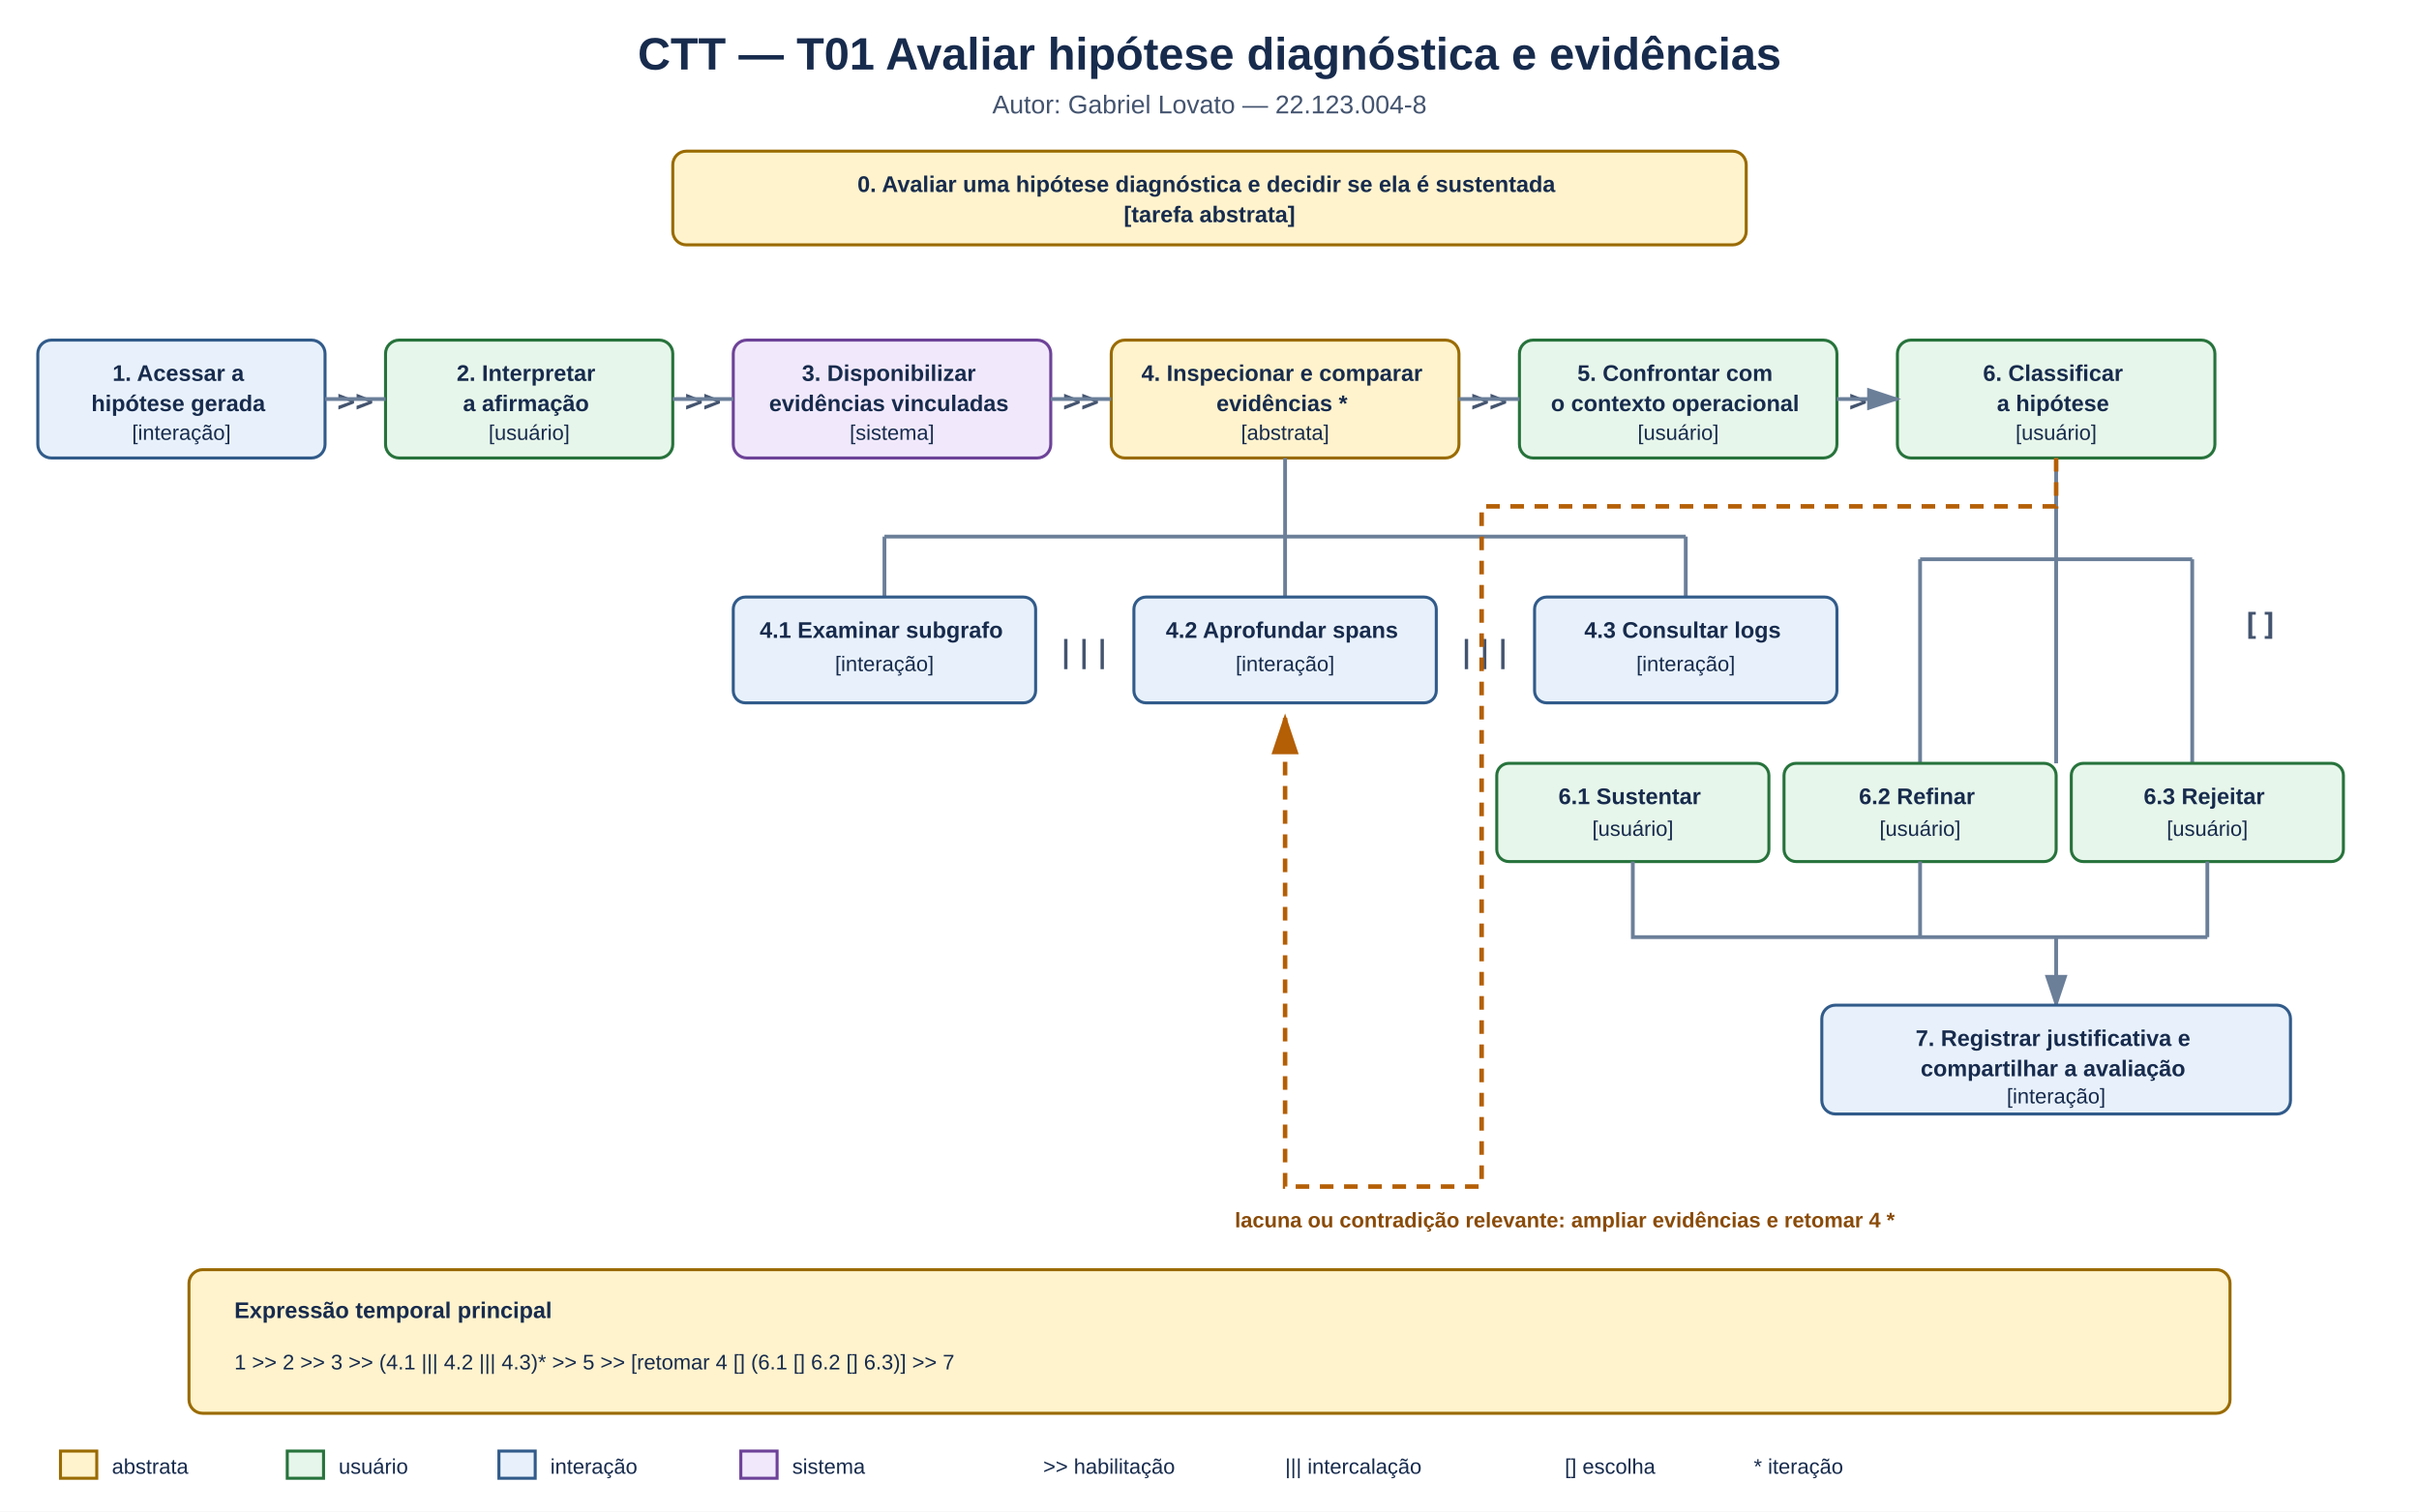
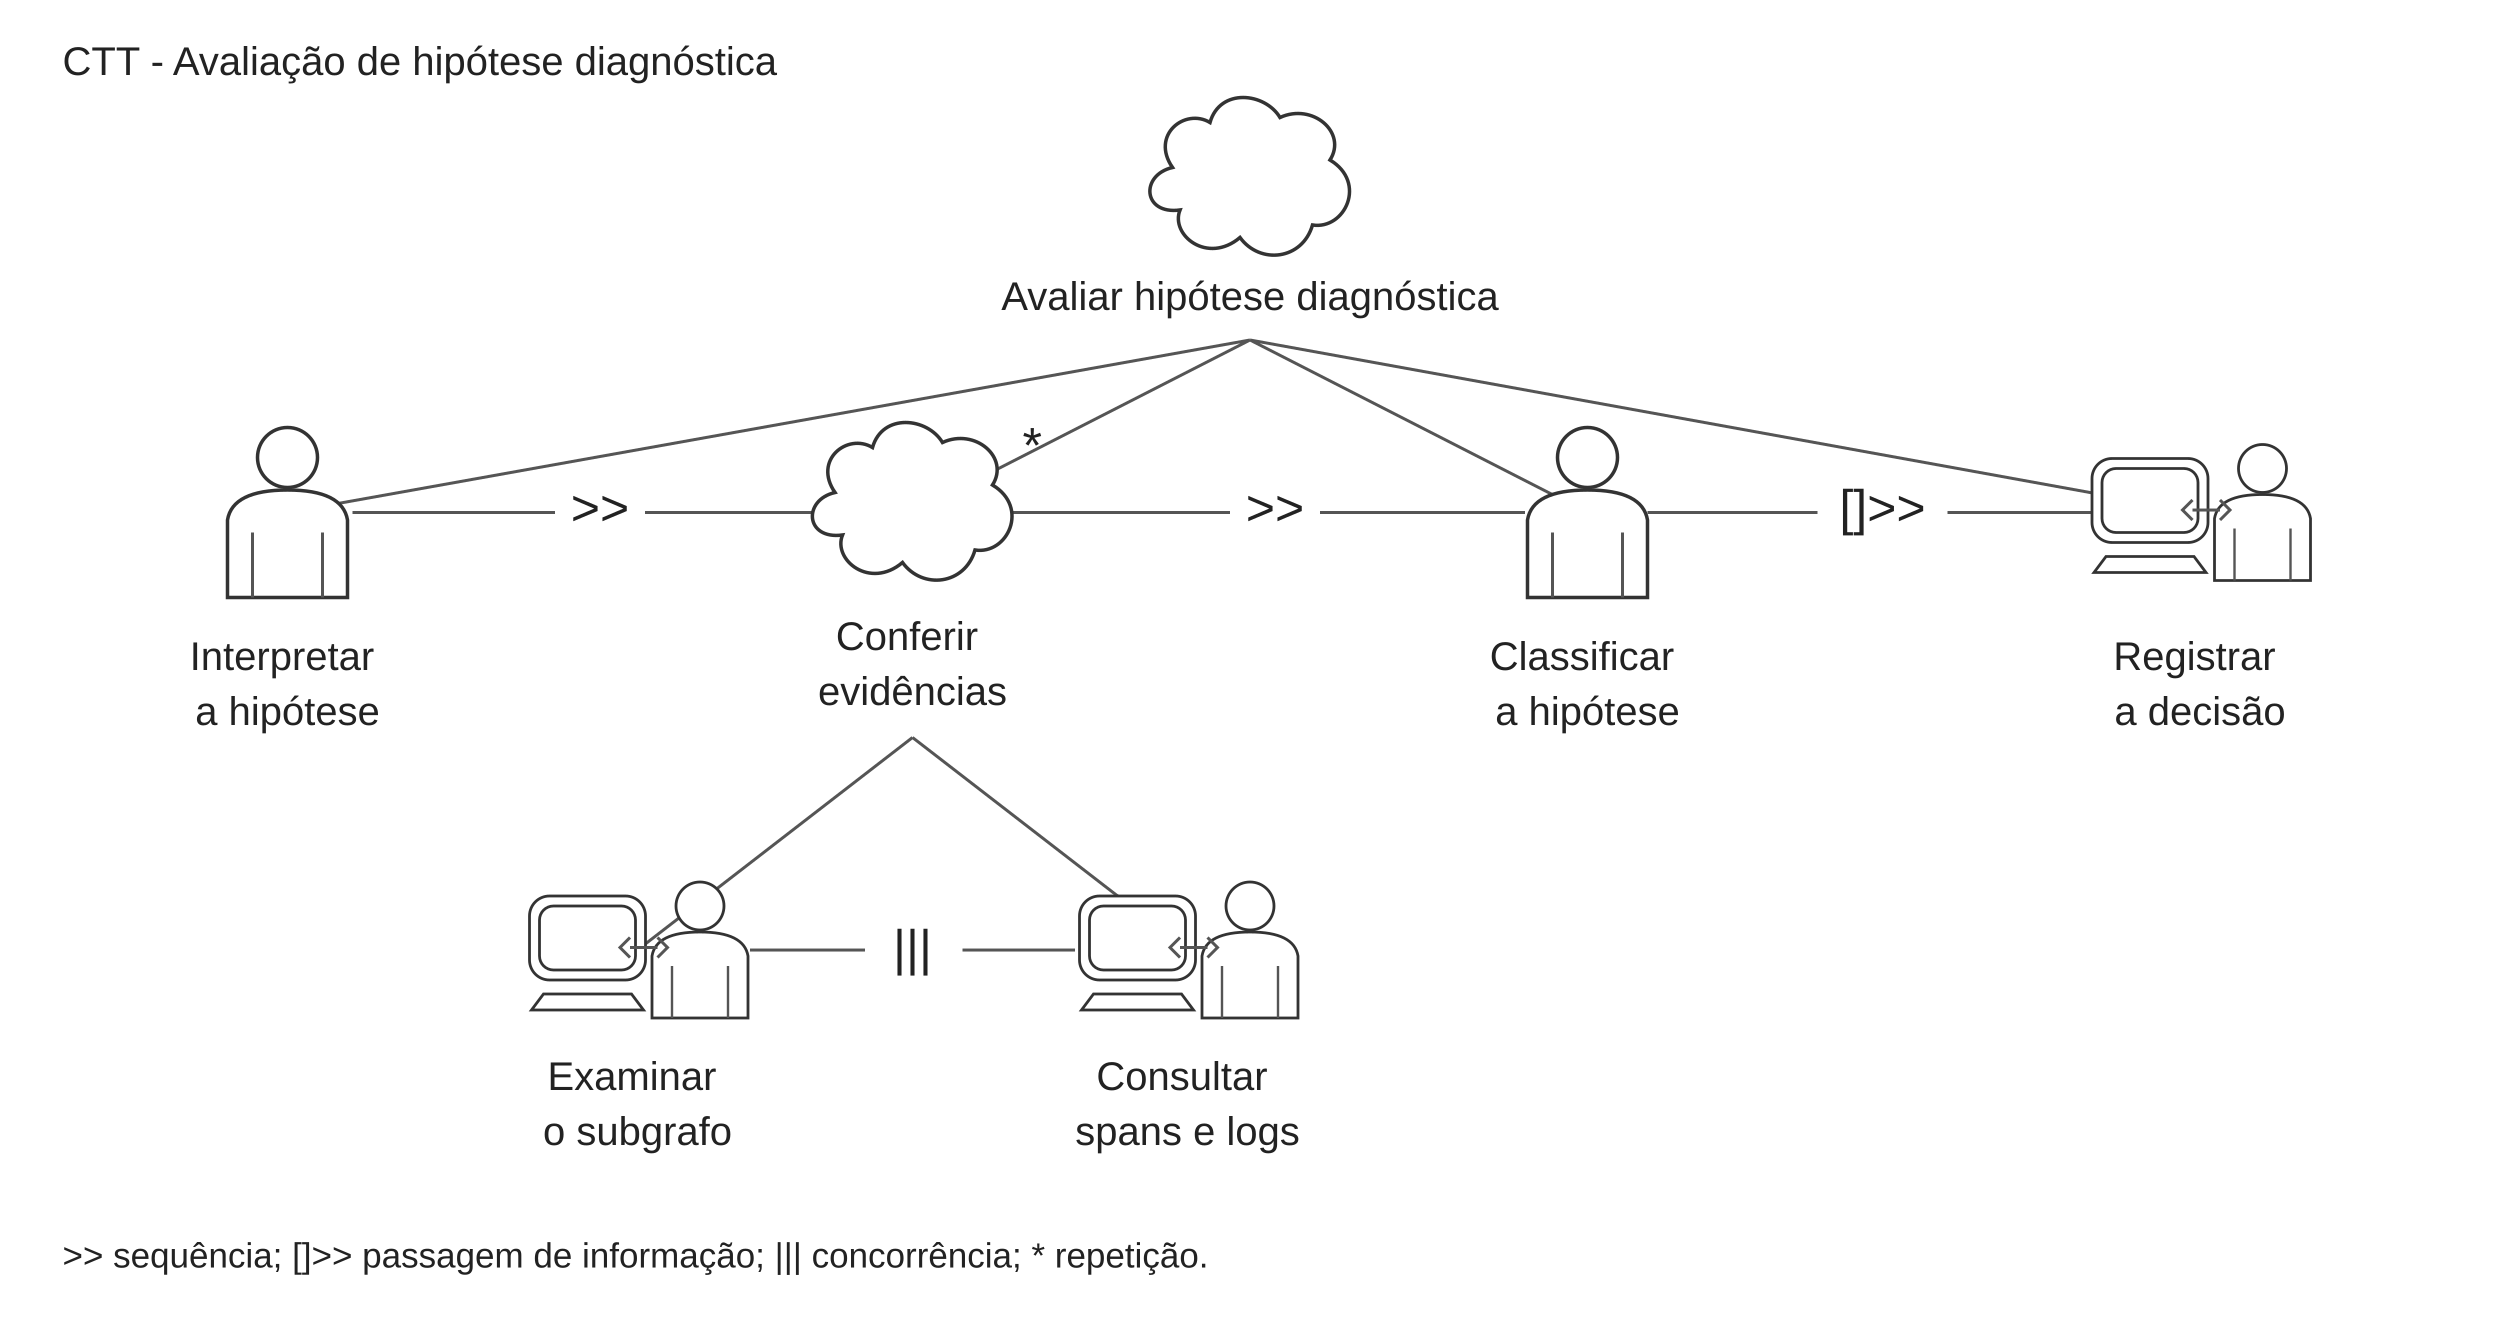
- <svg xmlns="http://www.w3.org/2000/svg" width="1600" height="1000" viewBox="0 0 1600 1000" role="img" aria-labelledby="title desc">
+ <svg xmlns="http://www.w3.org/2000/svg" width="1000" height="530" viewBox="0 0 1000 530" role="img" aria-labelledby="title">
  <defs>
-     <style>
-       .title{font:700 30px Arial,sans-serif;fill:#172b4d}.subtitle{font:400 17px Arial,sans-serif;fill:#44546f}
-       .abstract{fill:#fff3cd;stroke:#9a6b00;stroke-width:2}.user{fill:#e7f6ea;stroke:#27733c;stroke-width:2}.interaction{fill:#e8f1fb;stroke:#315b8a;stroke-width:2}.system{fill:#f1e9fb;stroke:#6d4298;stroke-width:2}
-       .nodeText{font:600 15px Arial,sans-serif;fill:#172b4d}.small{font:400 14px Arial,sans-serif;fill:#172b4d}.op{font:700 20px Consolas,monospace;fill:#44546f}
-       .edge{fill:none;stroke:#6b7f99;stroke-width:2.5}.loop{fill:none;stroke:#b45f06;stroke-width:3;stroke-dasharray:9 7}.condition{font:600 14px Arial,sans-serif;fill:#8a4b08}
-       .legend{font:400 14px Arial,sans-serif;fill:#172b4d}
-     </style>
-     <marker id="arrow" markerWidth="10" markerHeight="10" refX="8" refY="3" orient="auto">
-       <path d="M0,0 L0,6 L9,3 z" fill="#6b7f99" />
-     </marker>
-     <marker id="loopArrow" markerWidth="10" markerHeight="10" refX="8" refY="3" orient="auto">
-       <path d="M0,0 L0,6 L9,3 z" fill="#b45f06" />
-     </marker>
+     <style>text{font:16px Arial,sans-serif;fill:#222}.symbol{fill:white;stroke:#333;stroke-width:1.4}.line{fill:none;stroke:#555;stroke-width:1.2}.op{font:20px Arial,sans-serif}</style>
+     <g id="abstract">
+       <path class="symbol" d="M-31 -8 C-40 -21 -26 -32 -16 -26 C-12 -40 6 -38 12 -28 C25 -34 39 -22 32 -11 C47 -2 38 17 25 15 C21 29 4 31 -4 20 C-17 31 -32 19 -28 9 C-43 11 -44 -5 -31 -8 Z" />
+     </g>
+     <g id="user">
+       <circle class="symbol" cx="0" cy="-22" r="12" />
+       <path class="symbol" d="M-24 34 V3 Q-22 -9 0 -9 Q22 -9 24 3 V34 Z" />
+       <path class="line" d="M-14 8 V34 M14 8 V34" />
+     </g>
+     <g id="computer">
+       <rect class="symbol" x="-29" y="-27" width="58" height="42" rx="10" />
+       <rect class="symbol" x="-24" y="-22" width="48" height="32" rx="7" />
+       <path class="symbol" d="M-22 22 H22 L28 30 H-28 Z" />
+     </g>
+     <g id="interaction">
+       <use href="#computer" transform="translate(-20 0) scale(.8)" />
+       <use href="#user" transform="translate(25 0) scale(.8)" />
+       <path class="line" d="M-3 -1 H8 M-3 -5 L-7 -1 L-3 3 M8 -5 L12 -1 L8 3" />
+     </g>
  </defs>
-   <rect width="1600" height="1000" fill="#ffffff" />
-   <text class="title" x="800" y="46" text-anchor="middle">CTT — T01 Avaliar hipótese diagnóstica e evidências</text>
-   <text class="subtitle" x="800" y="75" text-anchor="middle">Autor: Gabriel Lovato — 22.123.004-8</text>
-   <rect class="abstract" x="445" y="100" width="710" height="62" rx="9" />
-   <text class="nodeText" x="800" y="127" text-anchor="middle">
-     <tspan x="800">0. Avaliar uma hipótese diagnóstica e decidir se ela é sustentada</tspan>
-     <tspan x="800" dy="20">[tarefa abstrata]</tspan>
+   <rect width="1000" height="530" fill="white" />
+   <text x="25" y="30">CTT - Avaliação de hipótese diagnóstica</text>
+   <path class="line" d="M500 136 L115 205 M500 136 L365 205 M500 136 L635 205 M500 136 L880 205" />
+   <use href="#abstract" x="500" y="75" />
+   <text x="500" y="124" text-anchor="middle">Avaliar hipótese diagnóstica</text>
+   <path class="line" d="M141 205 H330 M401 205 H610 M659 205 H838" />
+   <rect x="222" y="189" width="36" height="28" fill="white" />
+   <text class="op" x="240" y="210" text-anchor="middle">&gt;&gt;</text>
+   <rect x="492" y="189" width="36" height="28" fill="white" />
+   <text class="op" x="510" y="210" text-anchor="middle">&gt;&gt;</text>
+   <rect x="727" y="189" width="52" height="28" fill="white" />
+   <text class="op" x="753" y="210" text-anchor="middle">[]&gt;&gt;</text>
+   <use href="#user" x="115" y="205" />
+   <text x="115" y="268" text-anchor="middle">
+     <tspan x="115">Interpretar</tspan>
+     <tspan x="115" dy="22">a hipótese</tspan>
  </text>
-   <rect class="interaction" x="25" y="225" width="190" height="78" rx="9" />
-   <text class="nodeText" x="120" y="252" text-anchor="middle">
-     <tspan x="120">1. Acessar a</tspan>
-     <tspan x="120" dy="20">hipótese gerada</tspan>
-     <tspan class="small" x="120" dy="19">[interação]</tspan>
+   <use href="#abstract" x="365" y="205" />
+   <text x="409" y="185" class="op">*</text>
+   <text x="365" y="260" text-anchor="middle">
+     <tspan x="365">Conferir</tspan>
+     <tspan x="365" dy="22">evidências</tspan>
  </text>
-   <text class="op" x="235" y="272" text-anchor="middle">&gt;&gt;</text>
-   <rect class="user" x="255" y="225" width="190" height="78" rx="9" />
-   <text class="nodeText" x="350" y="252" text-anchor="middle">
-     <tspan x="350">2. Interpretar</tspan>
-     <tspan x="350" dy="20">a afirmação</tspan>
-     <tspan class="small" x="350" dy="19">[usuário]</tspan>
+   <use href="#user" x="635" y="205" />
+   <text x="635" y="268" text-anchor="middle">
+     <tspan x="635">Classificar</tspan>
+     <tspan x="635" dy="22">a hipótese</tspan>
  </text>
-   <text class="op" x="465" y="272" text-anchor="middle">&gt;&gt;</text>
-   <rect class="system" x="485" y="225" width="210" height="78" rx="9" />
-   <text class="nodeText" x="590" y="252" text-anchor="middle">
-     <tspan x="590">3. Disponibilizar</tspan>
-     <tspan x="590" dy="20">evidências vinculadas</tspan>
-     <tspan class="small" x="590" dy="19">[sistema]</tspan>
+   <use href="#interaction" x="880" y="205" />
+   <text x="880" y="268" text-anchor="middle">
+     <tspan x="880">Registrar</tspan>
+     <tspan x="880" dy="22">a decisão</tspan>
  </text>
-   <text class="op" x="715" y="272" text-anchor="middle">&gt;&gt;</text>
-   <rect class="abstract" x="735" y="225" width="230" height="78" rx="9" />
-   <text class="nodeText" x="850" y="252" text-anchor="middle">
-     <tspan x="850">4. Inspecionar e comparar</tspan>
-     <tspan x="850" dy="20">evidências *</tspan>
-     <tspan class="small" x="850" dy="19">[abstrata]</tspan>
+   <path class="line" d="M365 295 L255 380 M365 295 L475 380 M300 380 H430" />
+   <rect x="346" y="363" width="39" height="28" fill="white" />
+   <text class="op" x="365" y="386" text-anchor="middle">|||</text>
+   <use href="#interaction" x="255" y="380" />
+   <text x="255" y="436" text-anchor="middle">
+     <tspan x="255">Examinar</tspan>
+     <tspan x="255" dy="22">o subgrafo</tspan>
  </text>
-   <text class="op" x="985" y="272" text-anchor="middle">&gt;&gt;</text>
-   <rect class="user" x="1005" y="225" width="210" height="78" rx="9" />
-   <text class="nodeText" x="1110" y="252" text-anchor="middle">
-     <tspan x="1110">5. Confrontar com</tspan>
-     <tspan x="1110" dy="20">o contexto operacional</tspan>
-     <tspan class="small" x="1110" dy="19">[usuário]</tspan>
+   <use href="#interaction" x="475" y="380" />
+   <text x="475" y="436" text-anchor="middle">
+     <tspan x="475">Consultar</tspan>
+     <tspan x="475" dy="22">spans e logs</tspan>
  </text>
-   <text class="op" x="1235" y="272" text-anchor="middle">&gt;&gt;</text>
-   <rect class="user" x="1255" y="225" width="210" height="78" rx="9" />
-   <text class="nodeText" x="1360" y="252" text-anchor="middle">
-     <tspan x="1360">6. Classificar</tspan>
-     <tspan x="1360" dy="20">a hipótese</tspan>
-     <tspan class="small" x="1360" dy="19">[usuário]</tspan>
-   </text>
-   <path class="edge" d="M215 264 H255 M445 264 H485 M695 264 H735 M965 264 H1005 M1215 264 H1255" marker-end="url(#arrow)" />
-   <path class="edge" d="M850 303 V355 M585 355 H1115 M585 355 V395 M850 355 V395 M1115 355 V395" />
-   <rect class="interaction" x="485" y="395" width="200" height="70" rx="8" />
-   <text class="nodeText" x="585" y="422" text-anchor="middle">
-     <tspan x="585">4.1 Examinar subgrafo</tspan>
-     <tspan class="small" x="585" dy="22">[interação]</tspan>
-   </text>
-   <text class="op" x="717" y="438" text-anchor="middle">|||</text>
-   <rect class="interaction" x="750" y="395" width="200" height="70" rx="8" />
-   <text class="nodeText" x="850" y="422" text-anchor="middle">
-     <tspan x="850">4.2 Aprofundar spans</tspan>
-     <tspan class="small" x="850" dy="22">[interação]</tspan>
-   </text>
-   <text class="op" x="982" y="438" text-anchor="middle">|||</text>
-   <rect class="interaction" x="1015" y="395" width="200" height="70" rx="8" />
-   <text class="nodeText" x="1115" y="422" text-anchor="middle">
-     <tspan x="1115">4.3 Consultar logs</tspan>
-     <tspan class="small" x="1115" dy="22">[interação]</tspan>
-   </text>
-   <path class="edge" d="M1360 303 V370 M1270 370 H1450 M1270 370 V505 M1360 370 V505 M1450 370 V505" />
-   <text class="op" x="1495" y="420" text-anchor="middle">[]</text>
-   <rect class="user" x="1180" y="505" width="180" height="65" rx="8" />
-   <text class="nodeText" x="1270" y="532" text-anchor="middle">
-     <tspan x="1270">6.2 Refinar</tspan>
-     <tspan class="small" x="1270" dy="21">[usuário]</tspan>
-   </text>
-   <rect class="user" x="1370" y="505" width="180" height="65" rx="8" />
-   <text class="nodeText" x="1460" y="532" text-anchor="middle">
-     <tspan x="1460">6.3 Rejeitar</tspan>
-     <tspan class="small" x="1460" dy="21">[usuário]</tspan>
-   </text>
-   <rect class="user" x="990" y="505" width="180" height="65" rx="8" />
-   <text class="nodeText" x="1080" y="532" text-anchor="middle">
-     <tspan x="1080">6.1 Sustentar</tspan>
-     <tspan class="small" x="1080" dy="21">[usuário]</tspan>
-   </text>
-   <path class="edge" d="M1080 570 V620 H1460 M1270 570 V620 M1460 570 V620 M1360 620 V665" marker-end="url(#arrow)" />
-   <rect class="interaction" x="1205" y="665" width="310" height="72" rx="9" />
-   <text class="nodeText" x="1360" y="692" text-anchor="middle">
-     <tspan x="1360">7. Registrar justificativa e</tspan>
-     <tspan x="1360" dy="20">compartilhar a avaliação</tspan>
-     <tspan class="small" x="1360" dy="18">[interação]</tspan>
-   </text>
-   <path class="loop" d="M1360 303 V335 H980 V785 H850 V475" marker-end="url(#loopArrow)" />
-   <text class="condition" x="1035" y="812" text-anchor="middle">lacuna ou contradição relevante: ampliar evidências e retomar 4 *</text>
-   <rect class="abstract" x="125" y="840" width="1350" height="95" rx="9" />
-   <text class="nodeText" x="155" y="872">Expressão temporal principal</text>
-   <text class="small" x="155" y="906">1 &gt;&gt; 2 &gt;&gt; 3 &gt;&gt; (4.1 ||| 4.2 ||| 4.3)* &gt;&gt; 5 &gt;&gt; [retomar 4 [] (6.1 [] 6.2 [] 6.3)] &gt;&gt; 7</text>
-   <rect class="abstract" x="40" y="960" width="24" height="18" />
-   <text class="legend" x="74" y="975">abstrata</text>
-   <rect class="user" x="190" y="960" width="24" height="18" />
-   <text class="legend" x="224" y="975">usuário</text>
-   <rect class="interaction" x="330" y="960" width="24" height="18" />
-   <text class="legend" x="364" y="975">interação</text>
-   <rect class="system" x="490" y="960" width="24" height="18" />
-   <text class="legend" x="524" y="975">sistema</text>
-   <text class="legend" x="690" y="975">&gt;&gt; habilitação</text>
-   <text class="legend" x="850" y="975">||| intercalação</text>
-   <text class="legend" x="1035" y="975">[] escolha</text>
-   <text class="legend" x="1160" y="975">* iteração</text>
+   <text x="25" y="507" style="font-size:14px">&gt;&gt; sequência; []&gt;&gt; passagem de informação; ||| concorrência; * repetição.</text>
</svg>
